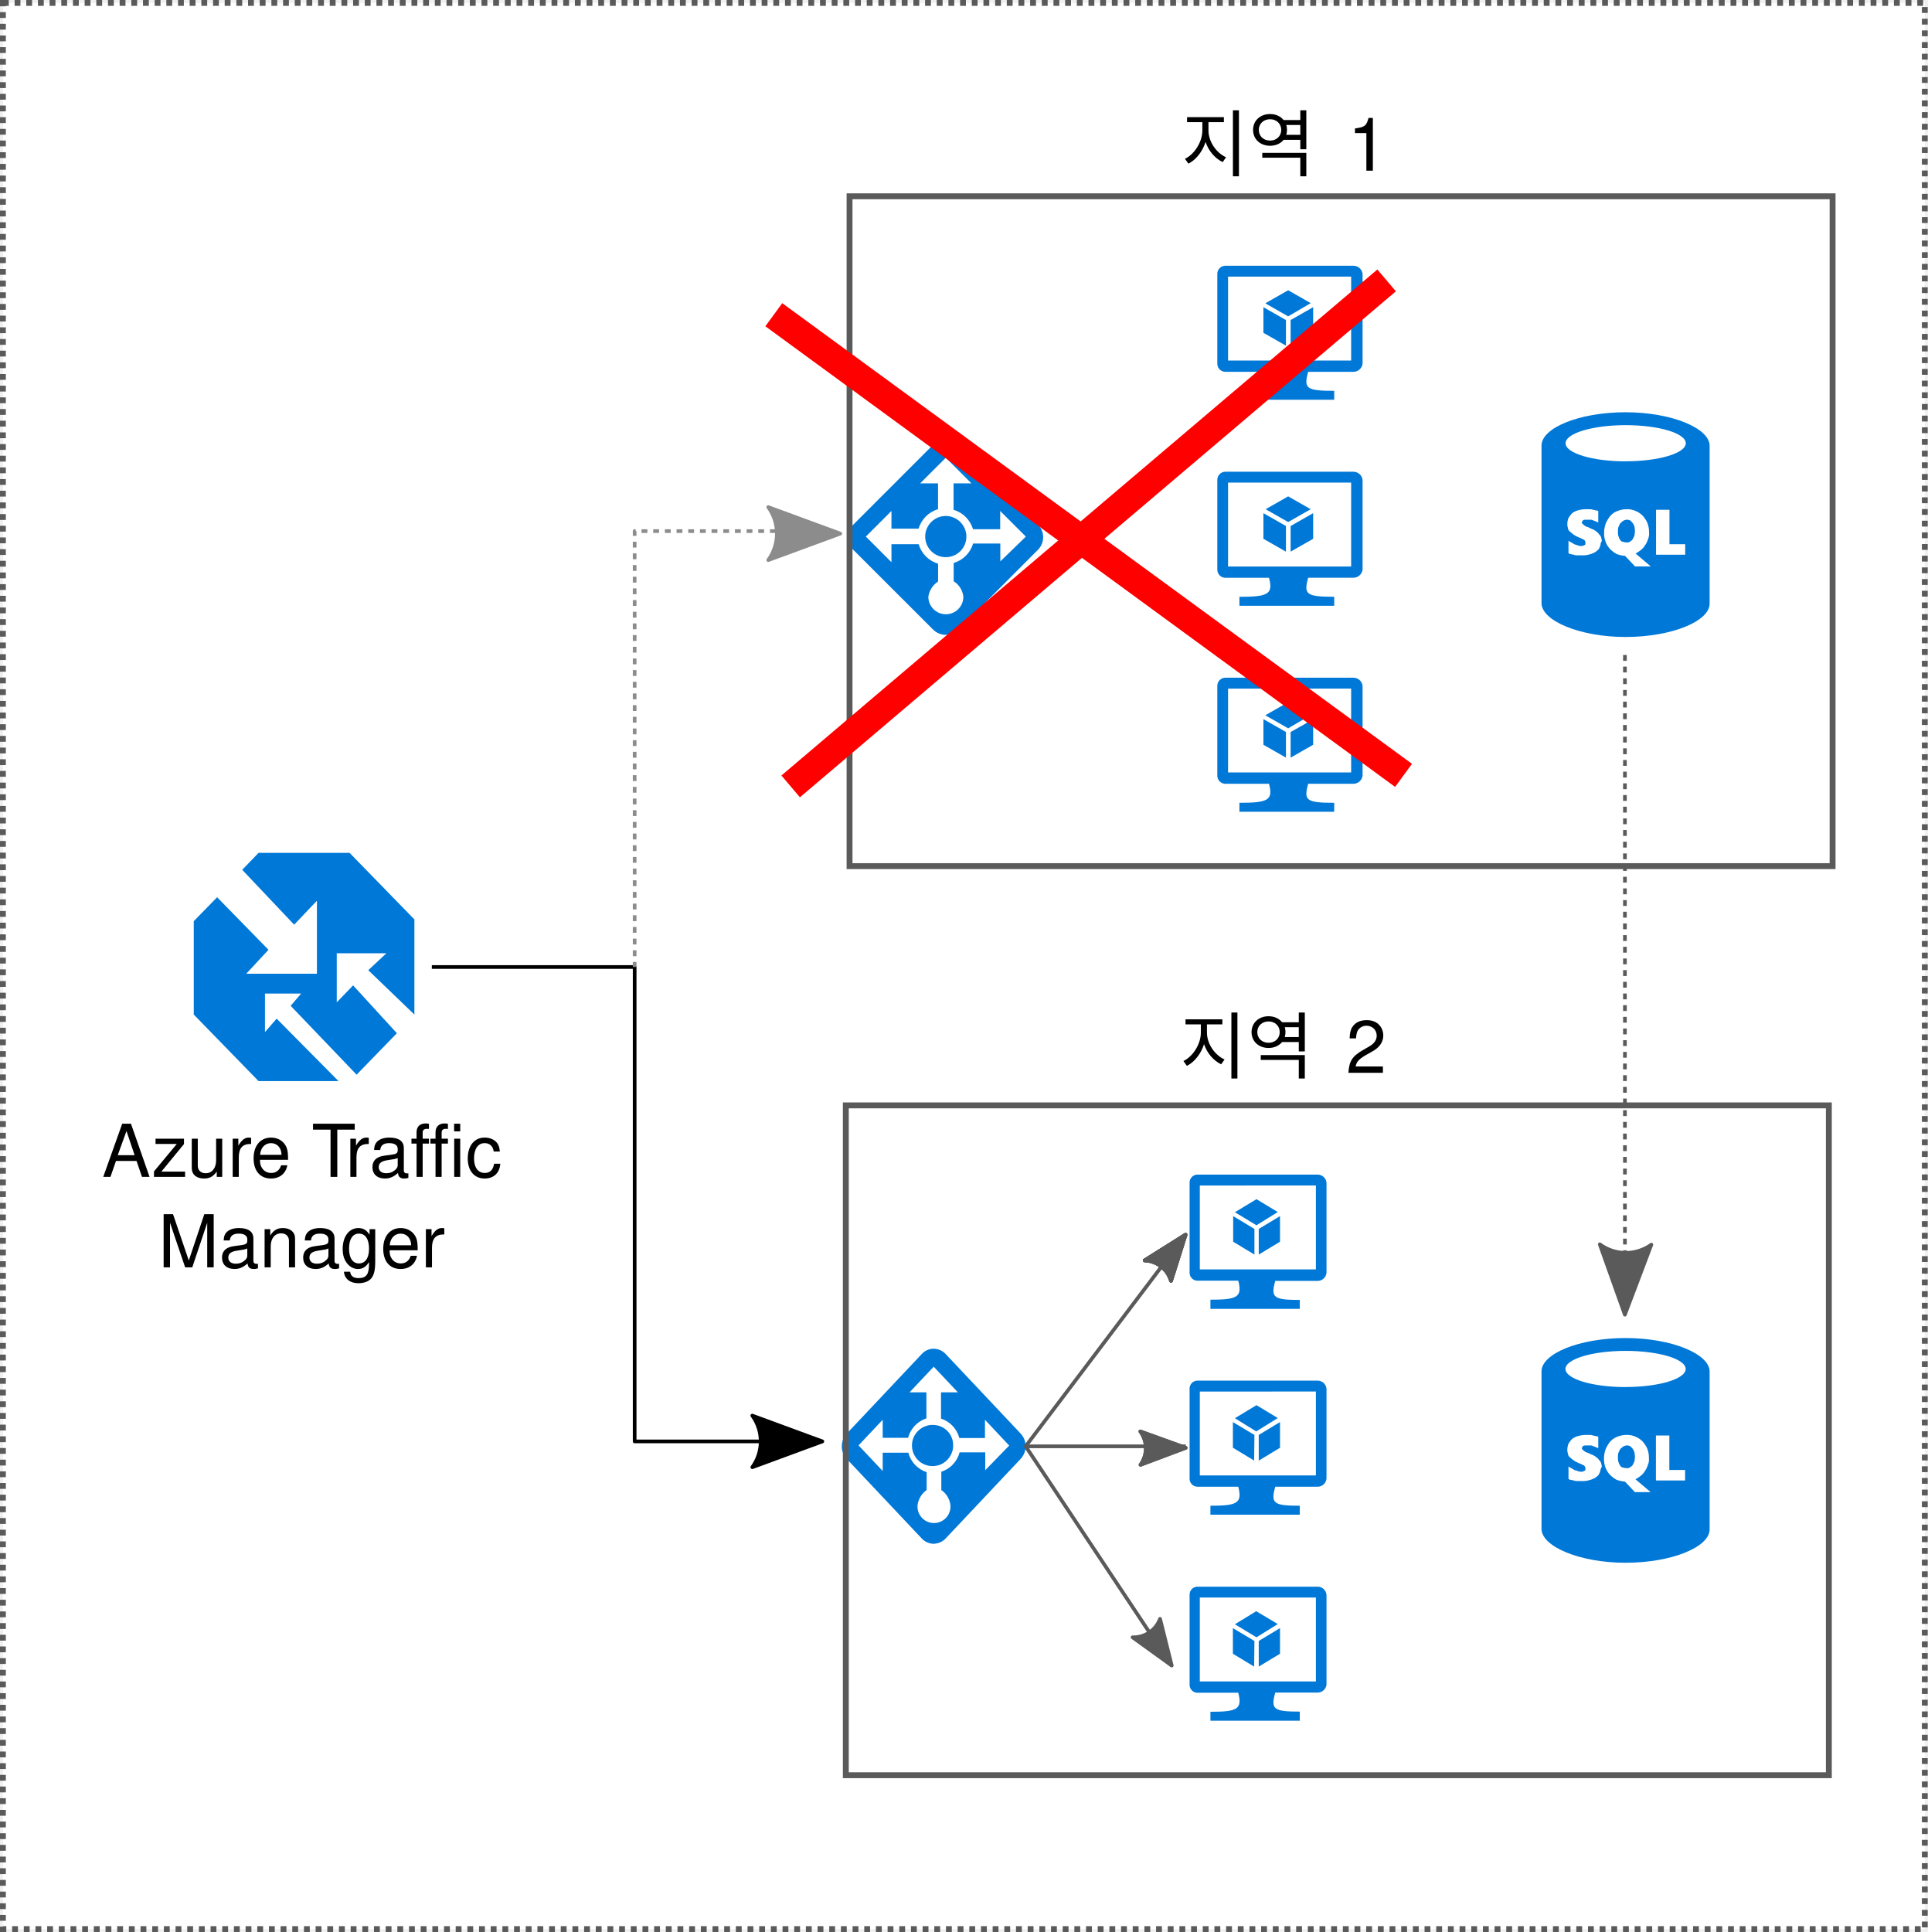
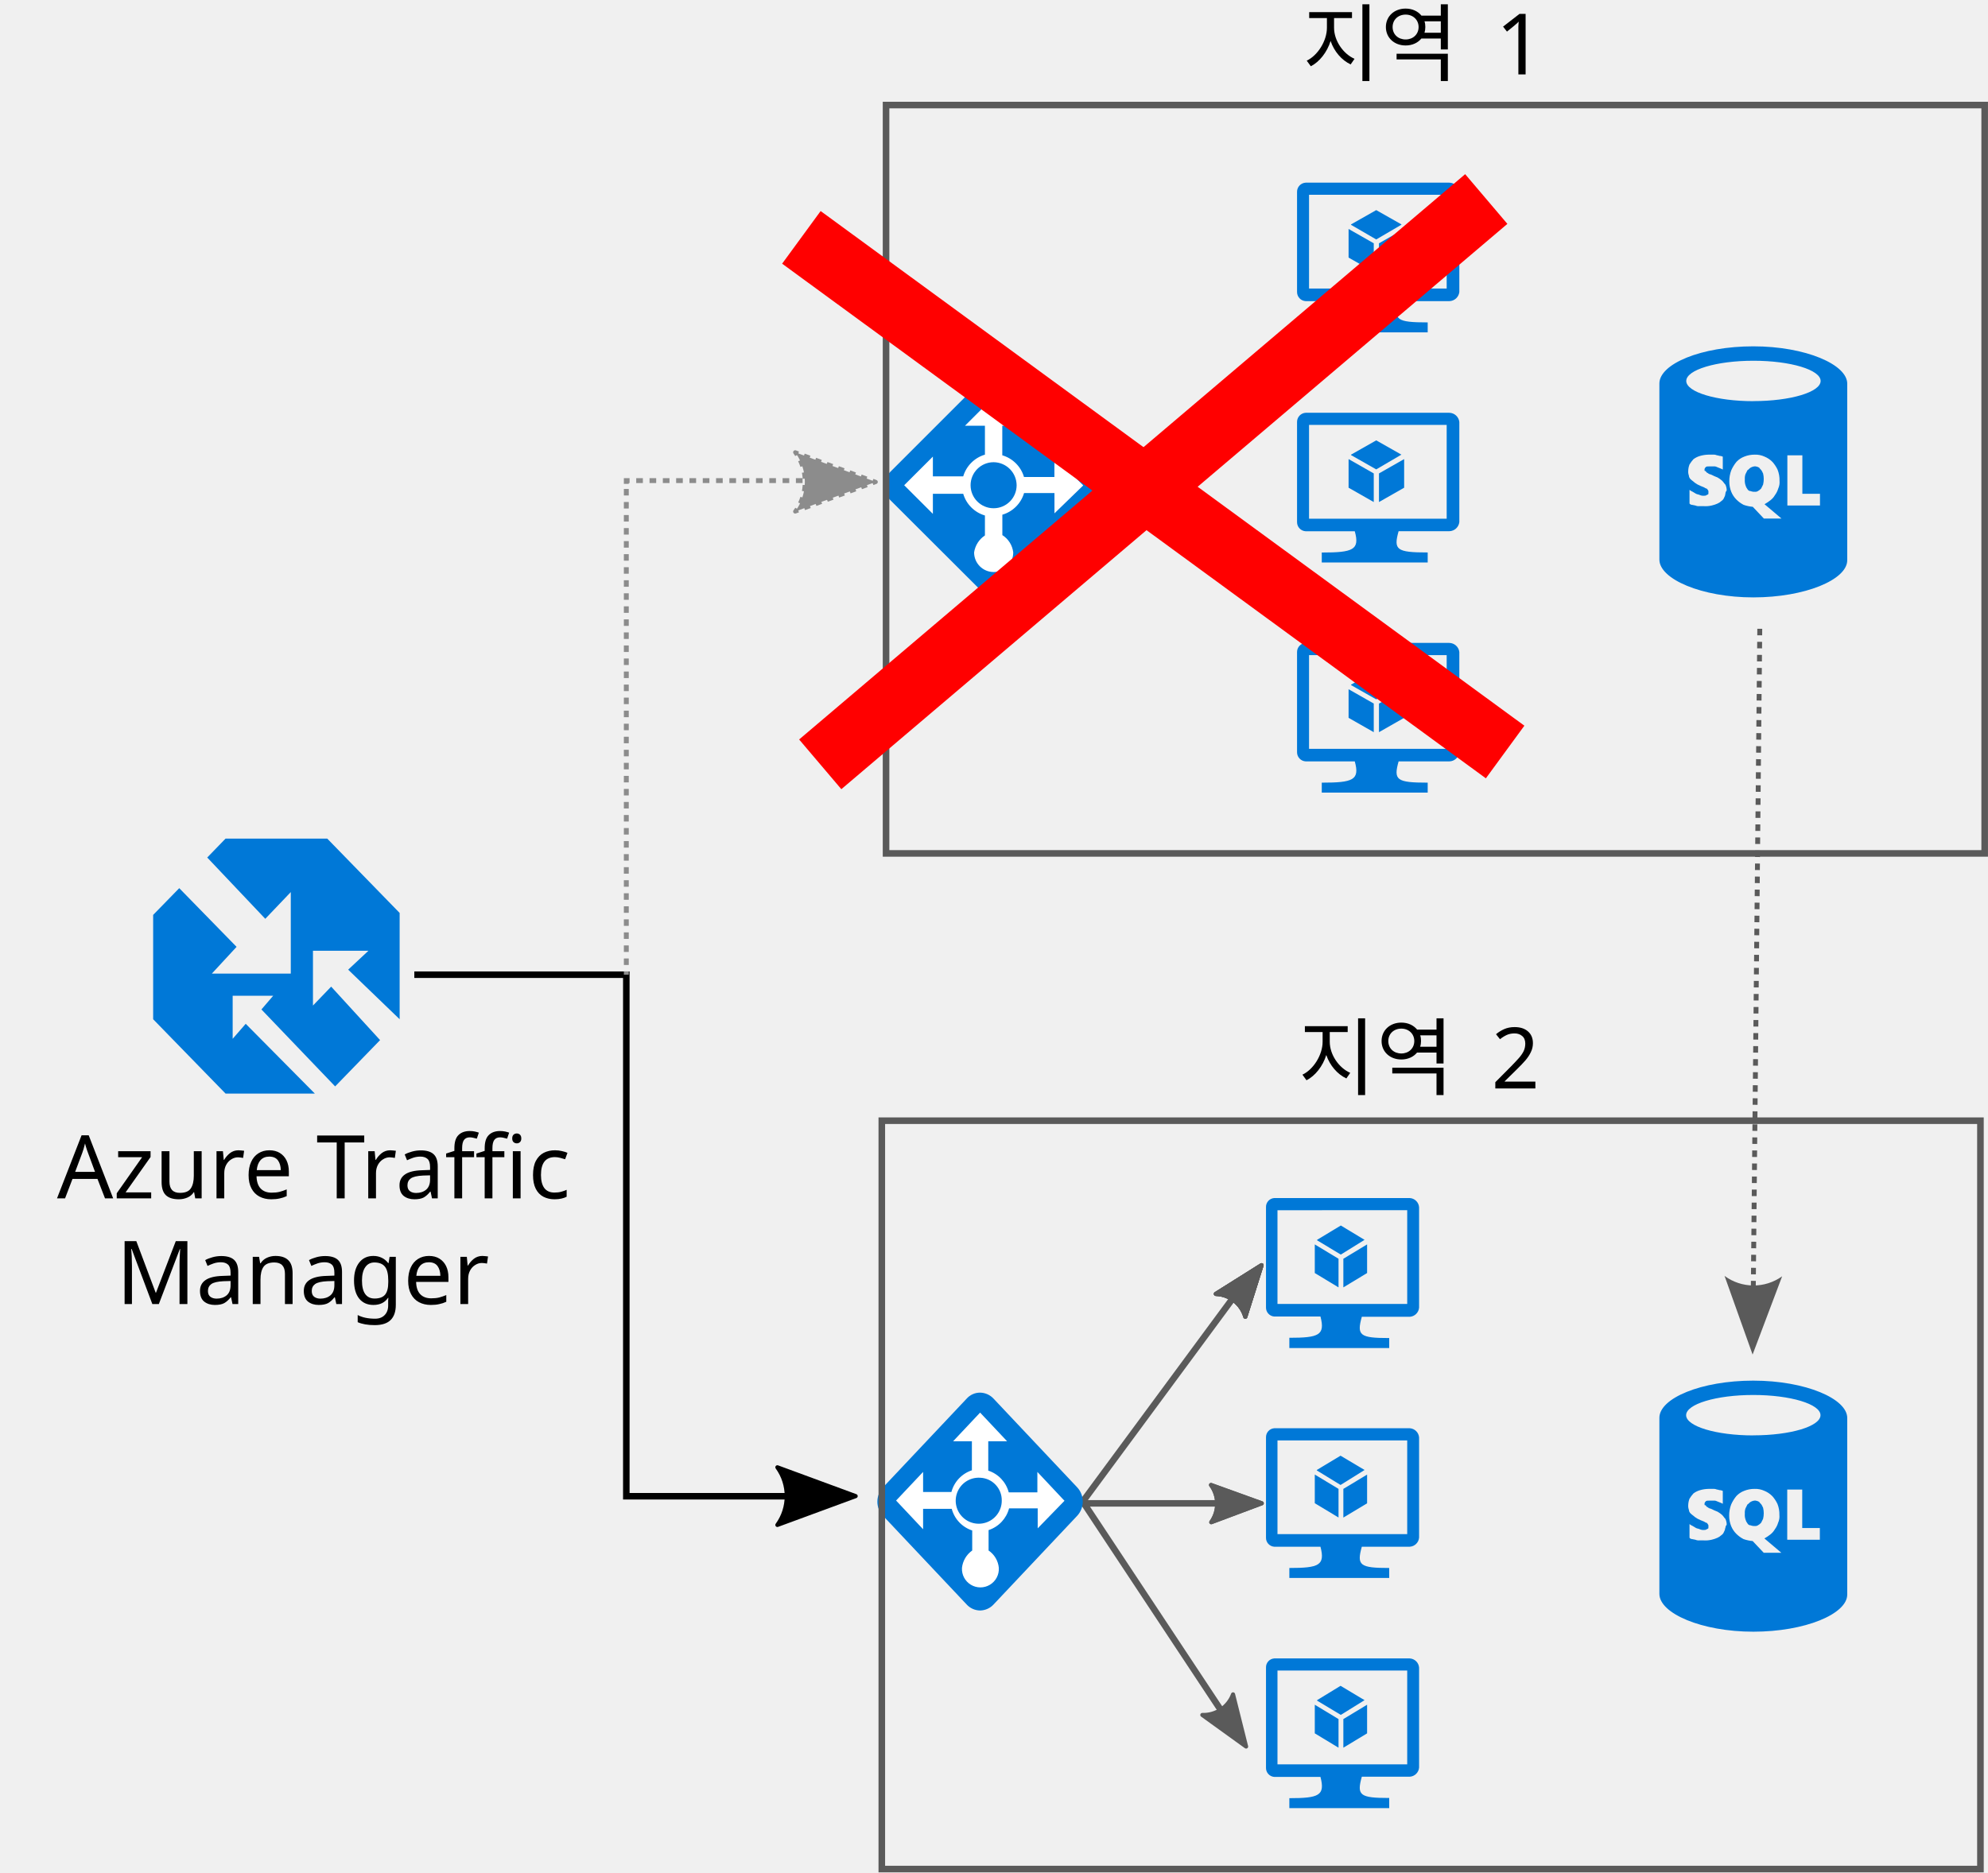
- <svg xmlns="http://www.w3.org/2000/svg" viewBox="0 0 330.29 331">
+ <svg xmlns="http://www.w3.org/2000/svg" viewBox="0 0 304.78 287.12">
  <defs>
-     <style>.cls-1,.cls-3{fill:#fff;}.cls-1,.cls-17,.cls-20,.cls-4,.cls-6{stroke:#5a5a5a;}.cls-1,.cls-17,.cls-19{stroke-dasharray:1 1;}.cls-2{fill:#0078d7;}.cls-17,.cls-18,.cls-19,.cls-20,.cls-4,.cls-7{fill:none;}.cls-4{stroke-width:1.01px;}.cls-5{fill:#5d5d5d;stroke:#5d5d5d;}.cls-17,.cls-18,.cls-19,.cls-20,.cls-5,.cls-6,.cls-8,.cls-9{stroke-linejoin:round;stroke-width:0.63px;}.cls-6{fill:#5a5a5a;}.cls-7{stroke:red;stroke-width:4.9px;}.cls-18,.cls-8{stroke:#000;}.cls-9{fill:#8c8c8c;}.cls-19,.cls-9{stroke:#8c8c8c;}.cls-10,.cls-11{isolation:isolate;}.cls-11,.cls-13{font-size:12.5px;}.cls-11{font-family:MalgunGothic, Malgun Gothic;}.cls-12,.cls-13{font-family:Helvetica-Light, Helvetica;}.cls-14{letter-spacing:-0.02em;}.cls-15{letter-spacing:-0.09em;}.cls-16{letter-spacing:-0.02em;}</style>
+     <style>.cls-1,.cls-10,.cls-11,.cls-12,.cls-13,.cls-15,.cls-16,.cls-17,.cls-18,.cls-19,.cls-20,.cls-4{fill:none;}.cls-1,.cls-20,.cls-4,.cls-6{stroke:#5a5a5a;}.cls-1,.cls-16{stroke-miterlimit:10;}.cls-2{fill:#0078d7;}.cls-3{fill:#fff;}.cls-4{stroke-width:1.01px;}.cls-5{fill:#5d5d5d;stroke:#5d5d5d;}.cls-10,.cls-11,.cls-12,.cls-13,.cls-14,.cls-5,.cls-6,.cls-8{stroke-linejoin:round;stroke-width:0.63px;}.cls-6,.cls-7{fill:#5a5a5a;}.cls-16,.cls-8{stroke:#000;}.cls-14,.cls-9{fill:#8c8c8c;}.cls-10,.cls-11,.cls-12,.cls-13,.cls-14,.cls-17,.cls-18,.cls-19{stroke:#8c8c8c;}.cls-11{stroke-dasharray:0.93 0.93;}.cls-12{stroke-dasharray:0.93 0.93;}.cls-13{stroke-dasharray:0.97 0.97;}.cls-15{stroke:red;stroke-width:10px;}.cls-17,.cls-18,.cls-19,.cls-20{stroke-miterlimit:5;stroke-width:0.75px;}.cls-18{stroke-dasharray:1 1;}.cls-19{stroke-dasharray:1.02 1.02;}.cls-20{stroke-dasharray:1;}.cls-21,.cls-22{isolation:isolate;}.cls-22{font-size:13px;font-family:MalgunGothic, Malgun Gothic;}.cls-23{font-size:13.5px;font-family:SegoeUI, Segoe UI;}</style>
  </defs>
-   <g id="Shapes">
-     <g id="layer7">
-       <rect id="rect12745" class="cls-1" x="0.5" y="0.5" width="329.29" height="330" />
-     </g>
+   <g id="svg6264">
    <g id="layer1">
+       <polyline class="cls-1" points="188.91 199.22 166 230.27 187.66 262.99" />
+       <line class="cls-1" x1="187.66" y1="230.54" x2="166" y2="230.54" />
      <g id="Ibiza_Symbols" data-name="Ibiza Symbols">
        <g id="g6">
-           <path id="path8" class="cls-2" d="M226.66,41.29h-22a1.39,1.39,0,0,0-1.33,1.4V58.06a1.39,1.39,0,0,0,1.33,1.4h7.52c.8,2.86-.27,3.26-5.06,3.26v1.53h16.24V62.72c-4.79,0-5.26-.4-4.46-3.26h7.79a1.58,1.58,0,0,0,1.53-1.4V42.69A1.58,1.58,0,0,0,226.66,41.29Zm-.4,1.86V57.53H205.17V43.15Z" transform="translate(5.24 4.24)" />
+           <path id="path8" class="cls-2" d="M226.66,41.29h-22a1.4,1.4,0,0,0-1.33,1.4V58.06a1.4,1.4,0,0,0,1.33,1.4h7.52c.8,2.86-.27,3.26-5.06,3.26v1.53h16.24V62.72c-4.79,0-5.26-.4-4.46-3.26h7.78a1.58,1.58,0,0,0,1.53-1.4V42.69A1.58,1.58,0,0,0,226.66,41.29Zm-.39,1.86V57.53h-21.1V43.15Z" transform="translate(-4.48 -13.28)" />
          <g id="group975-1984">
            <g id="shape976-1985">
-               <path id="path16" class="cls-2" d="M219.33,47.69l-3.86-2.2-3.86,2.2v.07l3.86,2.2,3.86-2.26h0Z" transform="translate(5.24 4.24)" />
+               <path id="path16" class="cls-2" d="M219.33,47.69l-3.86-2.19-3.86,2.19v.07L215.47,50l3.86-2.26Z" transform="translate(-4.48 -13.28)" />
            </g>
            <g id="shape977-1987">
-               <path id="path21" class="cls-2" d="M215.89,50.59V55l3.86-2.2V48.39Z" transform="translate(5.24 4.24)" />
+               <path id="path21" class="cls-2" d="M215.89,50.59V55l3.86-2.2V48.39Z" transform="translate(-4.48 -13.28)" />
            </g>
            <g id="shape978-1989">
-               <path id="path26" class="cls-2" d="M215.09,50.59l-3.86-2.2v4.39l3.86,2.2Z" transform="translate(5.24 4.24)" />
+               <path id="path26" class="cls-2" d="M215.09,50.59l-3.86-2.2v4.39l3.86,2.2Z" transform="translate(-4.48 -13.28)" />
            </g>
          </g>
        </g>
      </g>
      <g id="Ibiza_Symbols-2" data-name="Ibiza Symbols-2">
        <g id="g6-1">
-           <path id="path8-3" class="cls-2" d="M226.66,76.58h-22a1.39,1.39,0,0,0-1.33,1.4V93.35a1.39,1.39,0,0,0,1.33,1.4h7.52c.8,2.86-.27,3.26-5.06,3.26v1.53h16.24V98c-4.79,0-5.26-.4-4.46-3.26h7.79a1.58,1.58,0,0,0,1.53-1.4V78A1.58,1.58,0,0,0,226.66,76.58Zm-.4,1.86V92.82H205.17V78.44Z" transform="translate(5.24 4.24)" />
+           <path id="path8-3" class="cls-2" d="M226.66,76.58h-22a1.4,1.4,0,0,0-1.33,1.4V93.35a1.4,1.4,0,0,0,1.33,1.4h7.52c.8,2.86-.27,3.26-5.06,3.26v1.53h16.24V98c-4.79,0-5.26-.4-4.46-3.26h7.78a1.58,1.58,0,0,0,1.53-1.4V78A1.58,1.58,0,0,0,226.66,76.58Zm-.39,1.86V92.82h-21.1V78.44Z" transform="translate(-4.48 -13.28)" />
          <g id="group975-1984_1_-7" data-name="group975-1984 1 -7">
            <g id="shape976-1985_2_-9" data-name="shape976-1985 2 -9">
-               <path id="path16-6" class="cls-2" d="M219.33,83l-3.86-2.2L211.61,83V83l3.86,2.2L219.33,83h0Z" transform="translate(5.24 4.24)" />
+               <path id="path16-6" class="cls-2" d="M219.33,83l-3.86-2.19L211.61,83v.07l3.86,2.19L219.33,83Z" transform="translate(-4.48 -13.28)" />
            </g>
            <g id="shape977-1987_1_-6" data-name="shape977-1987 1 -6">
-               <path id="path21-5" class="cls-2" d="M215.89,85.88v4.39l3.86-2.2V83.68Z" transform="translate(5.24 4.24)" />
+               <path id="path21-5" class="cls-2" d="M215.89,85.88v4.39l3.86-2.2V83.68Z" transform="translate(-4.48 -13.28)" />
            </g>
            <g id="shape978-1989_1_-7" data-name="shape978-1989 1 -7">
-               <path id="path26-9" class="cls-2" d="M215.09,85.88l-3.86-2.2v4.39l3.86,2.2Z" transform="translate(5.24 4.24)" />
+               <path id="path26-9" class="cls-2" d="M215.09,85.88l-3.86-2.2v4.39l3.86,2.2Z" transform="translate(-4.48 -13.28)" />
            </g>
          </g>
        </g>
      </g>
      <g id="Ibiza_Symbols-6" data-name="Ibiza Symbols-6">
        <g id="g6-5">
-           <path id="path8-8" class="cls-2" d="M226.66,111.87h-22a1.39,1.39,0,0,0-1.33,1.4v15.37a1.39,1.39,0,0,0,1.33,1.4h7.52c.8,2.86-.27,3.26-5.06,3.26v1.53h16.24V133.3c-4.79,0-5.26-.4-4.46-3.26h7.79a1.58,1.58,0,0,0,1.53-1.4V113.27A1.58,1.58,0,0,0,226.66,111.87Zm-.4,1.86v14.37H205.17V113.74Z" transform="translate(5.24 4.24)" />
+           <path id="path8-8" class="cls-2" d="M226.66,111.87h-22a1.4,1.4,0,0,0-1.33,1.4v15.37a1.4,1.4,0,0,0,1.33,1.4h7.52c.8,2.86-.27,3.26-5.06,3.26v1.53h16.24V133.3c-4.79,0-5.26-.4-4.46-3.26h7.78a1.58,1.58,0,0,0,1.53-1.4V113.27A1.58,1.58,0,0,0,226.66,111.87Zm-.39,1.87v14.37h-21.1V113.74Z" transform="translate(-4.48 -13.28)" />
          <g id="group975-1984_1_-0" data-name="group975-1984 1 -0">
            <g id="shape976-1985_2_-1" data-name="shape976-1985 2 -1">
-               <path id="path16-5" class="cls-2" d="M219.33,118.27l-3.86-2.2-3.86,2.2v.07l3.86,2.2,3.86-2.26h0Z" transform="translate(5.24 4.24)" />
+               <path id="path16-5" class="cls-2" d="M219.33,118.27l-3.86-2.19-3.86,2.19v.07l3.86,2.19,3.86-2.26Z" transform="translate(-4.48 -13.28)" />
            </g>
            <g id="shape977-1987_1_-66" data-name="shape977-1987 1 -66">
-               <path id="path21-0" class="cls-2" d="M215.89,121.17v4.39l3.86-2.2V119Z" transform="translate(5.24 4.24)" />
+               <path id="path21-0" class="cls-2" d="M215.89,121.17v4.39l3.86-2.2V119Z" transform="translate(-4.48 -13.28)" />
            </g>
            <g id="shape978-1989_1_-0" data-name="shape978-1989 1 -0">
-               <path id="path26-1" class="cls-2" d="M215.09,121.17l-3.86-2.2v4.39l3.86,2.2Z" transform="translate(5.24 4.24)" />
+               <path id="path26-1" class="cls-2" d="M215.09,121.17l-3.86-2.2v4.39l3.86,2.2Z" transform="translate(-4.48 -13.28)" />
            </g>
          </g>
        </g>
      </g>
      <g id="g4415">
-         <path id="path5" class="cls-2" d="M156.81,104.53a3.13,3.13,0,0,1-2.2-.93L141,90a3,3,0,0,1-.93-2.2,3.13,3.13,0,0,1,.93-2.2l13.58-13.58a3,3,0,0,1,2.2-.93,3.13,3.13,0,0,1,2.2.93l13.58,13.58a3.05,3.05,0,0,1,0,4.39L159,103.59a3.13,3.13,0,0,1-2.2.93" transform="translate(5.24 4.24)" />
-         <path id="path7" class="cls-3" d="M170.52,87.69l-4.39-4.39v3.13h-4.66a4.91,4.91,0,0,0-3.33-3.33V78.57h3.06l-4.39-4.39-4.39,4.39h3.06V83a4.91,4.91,0,0,0-3.33,3.33H147.5V83.3l-4.39,4.39,4.39,4.39V89h4.66a4.91,4.91,0,0,0,3.33,3.33v3.06A3.75,3.75,0,0,0,153.82,98a3,3,0,1,0,6,0,3.61,3.61,0,0,0-1.66-2.66V92.21a4.91,4.91,0,0,0,3.33-3.33h4.66v3.06l4.39-4.26Z" transform="translate(5.24 4.24)" />
-         <path id="path9" class="cls-2" d="M156.81,84.16a3.53,3.53,0,1,0,3.53,3.53A3.55,3.55,0,0,0,156.81,84.16Z" transform="translate(5.24 4.24)" />
+         <path id="path5" class="cls-2" d="M156.81,104.53a3.1,3.1,0,0,1-2.19-.94L141,90a3,3,0,0,1-.93-2.2,3.11,3.11,0,0,1,.93-2.19l13.58-13.58a3,3,0,0,1,2.19-.93,3.13,3.13,0,0,1,2.2.93l13.57,13.58a3.06,3.06,0,0,1,0,4.39L159,103.59a3.14,3.14,0,0,1-2.2.94" transform="translate(-4.48 -13.28)" />
+         <path id="path7" class="cls-3" d="M170.52,87.69l-4.39-4.39v3.13h-4.66a4.91,4.91,0,0,0-3.33-3.33V78.57h3.06l-4.39-4.39-4.39,4.39h3.06V83a4.93,4.93,0,0,0-3.33,3.33H147.5V83.3l-4.4,4.39,4.4,4.39V89h4.65a4.91,4.91,0,0,0,3.33,3.33v3.06A3.77,3.77,0,0,0,153.82,98a3,3,0,1,0,6,0,3.63,3.63,0,0,0-1.67-2.66V92.21a4.91,4.91,0,0,0,3.33-3.32h4.66V92l4.39-4.26Z" transform="translate(-4.48 -13.28)" />
+         <path id="path9" class="cls-2" d="M156.81,84.16a3.53,3.53,0,1,0,3.53,3.53A3.56,3.56,0,0,0,156.81,84.16Z" transform="translate(-4.48 -13.28)" />
      </g>
-       <rect id="rect9561" class="cls-4" x="145.56" y="33.63" width="168.43" height="114.76" />
+       <rect id="rect9561" class="cls-4" x="135.84" y="16.11" width="168.43" height="114.76" />
      <g id="g9621">
        <g id="g9623">
-           <path id="path9625" class="cls-2" d="M220.6,197H199.83a1.36,1.36,0,0,0-1.25,1.4v15.37a1.36,1.36,0,0,0,1.25,1.4h7.09c.75,2.86-.25,3.26-4.77,3.26V220h15.31v-1.53c-4.52,0-5-.4-4.2-3.26h7.34a1.53,1.53,0,0,0,1.44-1.4V198.41A1.53,1.53,0,0,0,220.6,197Zm-.38,1.86v14.38H200.33V198.87Z" transform="translate(5.24 4.24)" />
+           <path id="path9625" class="cls-2" d="M220.6,197H199.83a1.36,1.36,0,0,0-1.26,1.4v15.37a1.37,1.37,0,0,0,1.26,1.4h7.09c.75,2.86-.25,3.26-4.77,3.26V220h15.31v-1.53c-4.52,0-5-.4-4.2-3.26h7.34a1.53,1.53,0,0,0,1.44-1.4V198.41A1.52,1.52,0,0,0,220.6,197Zm-.38,1.86v14.38H200.33V198.87Z" transform="translate(-4.48 -13.28)" />
          <g id="g9627">
            <g id="g9631">
-               <path id="path9635" class="cls-2" d="M213.68,203.41l-3.64-2.2-3.64,2.2v.07l3.64,2.2,3.64-2.26h0Z" transform="translate(5.24 4.24)" />
+               <path id="path9635" class="cls-2" d="M213.68,203.41l-3.64-2.2-3.64,2.2v.07l3.64,2.19,3.64-2.26Z" transform="translate(-4.48 -13.28)" />
            </g>
            <g id="g9637">
-               <path id="path9641" class="cls-2" d="M210.43,206.31v4.39l3.64-2.2v-4.39Z" transform="translate(5.24 4.24)" />
+               <path id="path9641" class="cls-2" d="M210.43,206.31v4.39l3.64-2.2v-4.39Z" transform="translate(-4.48 -13.28)" />
            </g>
            <g id="g9643">
-               <path id="path9647" class="cls-2" d="M209.69,206.31l-3.64-2.2v4.39l3.64,2.2Z" transform="translate(5.24 4.24)" />
+               <path id="path9647" class="cls-2" d="M209.69,206.31l-3.64-2.2v4.39l3.64,2.2Z" transform="translate(-4.48 -13.28)" />
            </g>
          </g>
        </g>
      </g>
      <g id="g9649">
        <g id="g9651">
-           <path id="path9653" class="cls-2" d="M220.6,232.3H199.83a1.36,1.36,0,0,0-1.25,1.4v15.37a1.36,1.36,0,0,0,1.25,1.4h7.09c.75,2.86-.25,3.26-4.77,3.26v1.53h15.31v-1.53c-4.52,0-5-.4-4.2-3.26h7.34a1.53,1.53,0,0,0,1.44-1.4V233.7A1.53,1.53,0,0,0,220.6,232.3Zm-.38,1.86v14.38H200.33V234.17Z" transform="translate(5.24 4.24)" />
+           <path id="path9653" class="cls-2" d="M220.6,232.3H199.83a1.37,1.37,0,0,0-1.26,1.4v15.37a1.36,1.36,0,0,0,1.26,1.4h7.09c.75,2.86-.25,3.26-4.77,3.26v1.53h15.31v-1.53c-4.52,0-5-.4-4.2-3.26h7.34a1.52,1.52,0,0,0,1.44-1.4V233.7A1.53,1.53,0,0,0,220.6,232.3Zm-.38,1.87v14.37H200.33V234.17Z" transform="translate(-4.48 -13.28)" />
          <g id="g9655">
            <g id="g9659">
-               <path id="path9663" class="cls-2" d="M213.68,238.7l-3.64-2.2-3.64,2.2v.07L210,241l3.64-2.26h0Z" transform="translate(5.24 4.24)" />
+               <path id="path9663" class="cls-2" d="M213.68,238.7,210,236.51l-3.64,2.19v.07L210,241l3.64-2.27Z" transform="translate(-4.48 -13.28)" />
            </g>
            <g id="g9665">
-               <path id="path9669" class="cls-2" d="M210.43,241.6V246l3.64-2.2V239.4Z" transform="translate(5.24 4.24)" />
+               <path id="path9669" class="cls-2" d="M210.43,241.6V246l3.64-2.19v-4.4Z" transform="translate(-4.48 -13.28)" />
            </g>
            <g id="g9671">
-               <path id="path9675" class="cls-2" d="M209.69,241.6,206,239.4v4.39l3.64,2.2Z" transform="translate(5.24 4.24)" />
+               <path id="path9675" class="cls-2" d="M209.69,241.6l-3.64-2.2v4.4l3.64,2.19Z" transform="translate(-4.48 -13.28)" />
            </g>
          </g>
        </g>
      </g>
      <g id="g9677">
        <g id="g9679">
-           <path id="path9681" class="cls-2" d="M220.6,267.6H199.83a1.36,1.36,0,0,0-1.25,1.4v15.37a1.36,1.36,0,0,0,1.25,1.4h7.09c.75,2.86-.25,3.26-4.77,3.26v1.53h15.31V289c-4.52,0-5-.4-4.2-3.26h7.34a1.53,1.53,0,0,0,1.44-1.4V269A1.53,1.53,0,0,0,220.6,267.6Zm-.38,1.86v14.38H200.33V269.46Z" transform="translate(5.24 4.24)" />
+           <path id="path9681" class="cls-2" d="M220.6,267.6H199.83a1.36,1.36,0,0,0-1.26,1.4v15.37a1.37,1.37,0,0,0,1.26,1.4h7.09c.75,2.86-.25,3.26-4.77,3.26v1.53h15.31V289c-4.52,0-5-.4-4.2-3.26h7.34a1.53,1.53,0,0,0,1.44-1.4V269A1.52,1.52,0,0,0,220.6,267.6Zm-.38,1.86v14.38H200.33V269.46Z" transform="translate(-4.48 -13.28)" />
          <g id="g9683">
            <g id="g9687">
-               <path id="path9691" class="cls-2" d="M213.68,274,210,271.8,206.4,274v.07l3.64,2.2,3.64-2.26h0Z" transform="translate(5.24 4.24)" />
+               <path id="path9691" class="cls-2" d="M213.68,274,210,271.8,206.4,274v.07l3.64,2.19,3.64-2.26Z" transform="translate(-4.48 -13.28)" />
            </g>
            <g id="g9693">
-               <path id="path9697" class="cls-2" d="M210.43,276.9v4.39l3.64-2.2V274.7Z" transform="translate(5.24 4.24)" />
+               <path id="path9697" class="cls-2" d="M210.43,276.9v4.39l3.64-2.2V274.7Z" transform="translate(-4.48 -13.28)" />
            </g>
            <g id="g9699">
-               <path id="path9703" class="cls-2" d="M209.69,276.9,206,274.7v4.39l3.64,2.2Z" transform="translate(5.24 4.24)" />
+               <path id="path9703" class="cls-2" d="M209.69,276.9l-3.64-2.2v4.39l3.64,2.2Z" transform="translate(-4.48 -13.28)" />
            </g>
          </g>
        </g>
      </g>
-       <path id="path4452" class="cls-5" d="M190.14,241l7.78,2.81-7.75,2.91A4.86,4.86,0,0,0,190.14,241Z" transform="translate(5.24 4.24)" />
-       <path id="path9705" class="cls-5" d="M197.07,243.78" transform="translate(5.24 4.24)" />
-       <path id="path5879" class="cls-6" d="M190.14,241l7.78,2.81-7.75,2.91A4.86,4.86,0,0,0,190.14,241Z" transform="translate(5.24 4.24)" />
-       <path id="path9707" class="cls-6" d="M197.07,243.78" transform="translate(5.24 4.24)" />
-       <path id="path5919" class="cls-6" d="M190.89,211.7l7-4.4-2.49,7.89A4.86,4.86,0,0,0,190.89,211.7Z" transform="translate(5.24 4.24)" />
-       <path id="path9709" class="cls-6" d="M197.38,208" transform="translate(5.24 4.24)" />
+       <path id="path4452" class="cls-5" d="M190.14,241l7.78,2.81-7.74,2.9A4.86,4.86,0,0,0,190.14,241Z" transform="translate(-4.48 -13.28)" />
+       <path id="path9705" class="cls-5" d="M197.07,243.78" transform="translate(-4.48 -13.28)" />
+       <path id="path5879" class="cls-6" d="M190.14,241l7.78,2.81-7.74,2.9A4.86,4.86,0,0,0,190.14,241Z" transform="translate(-4.48 -13.28)" />
+       <path id="path9707" class="cls-6" d="M197.07,243.78" transform="translate(-4.48 -13.28)" />
+       <path id="path5919" class="cls-6" d="M190.89,211.7l7-4.4-2.49,7.89A4.86,4.86,0,0,0,190.89,211.7Z" transform="translate(-4.48 -13.28)" />
+       <path id="path9709" class="cls-6" d="M197.38,208" transform="translate(-4.48 -13.28)" />
      <g id="g9711">
-         <path id="path9713" class="cls-2" d="M154.74,260.25a2.87,2.87,0,0,1-2.07-.93l-12.8-13.58a3.11,3.11,0,0,1-.88-2.2,3.23,3.23,0,0,1,.88-2.2l12.8-13.58a2.77,2.77,0,0,1,2.07-.93,2.87,2.87,0,0,1,2.07.93l12.8,13.58a3.18,3.18,0,0,1,0,4.39l-12.8,13.58a2.87,2.87,0,0,1-2.07.93" transform="translate(5.24 4.24)" />
-         <path id="path9715" class="cls-3" d="M167.66,243.41,163.52,239v3.13h-4.39a4.78,4.78,0,0,0-3.14-3.33V234.3h2.89l-4.14-4.39-4.14,4.39h2.89v4.46a4.78,4.78,0,0,0-3.14,3.33H146V239l-4.14,4.39,4.14,4.39v-3.13h4.39a4.78,4.78,0,0,0,3.14,3.33v3.06a3.77,3.77,0,0,0-1.57,2.66,2.83,2.83,0,1,0,5.65,0,3.64,3.64,0,0,0-1.57-2.66v-3.13a4.78,4.78,0,0,0,3.14-3.33h4.39v3.06l4.14-4.26Z" transform="translate(5.24 4.24)" />
-         <path id="path9717" class="cls-2" d="M154.74,239.89a3.53,3.53,0,1,0,3.33,3.53A3.45,3.45,0,0,0,154.74,239.89Z" transform="translate(5.24 4.24)" />
+         <path id="path9713" class="cls-2" d="M154.74,260.25a2.84,2.84,0,0,1-2.07-.93l-12.8-13.58a3.08,3.08,0,0,1-.88-2.19,3.21,3.21,0,0,1,.88-2.2l12.8-13.58a2.75,2.75,0,0,1,2.07-.93,2.88,2.88,0,0,1,2.07.93l12.8,13.58a3.2,3.2,0,0,1,0,4.39l-12.8,13.58a2.88,2.88,0,0,1-2.07.93" transform="translate(-4.48 -13.28)" />
+         <path id="path9715" class="cls-3" d="M167.66,243.41,163.52,239v3.13h-4.39a4.78,4.78,0,0,0-3.14-3.33V234.3h2.89l-4.14-4.4-4.14,4.4h2.88v4.45a4.8,4.8,0,0,0-3.14,3.33H146V239l-4.14,4.39,4.14,4.4v-3.13h4.39a4.79,4.79,0,0,0,3.14,3.32v3.07a3.75,3.75,0,0,0-1.57,2.66,2.83,2.83,0,1,0,5.65,0,3.62,3.62,0,0,0-1.57-2.66v-3.13a4.78,4.78,0,0,0,3.14-3.33h4.39v3.06l4.14-4.26Z" transform="translate(-4.48 -13.28)" />
+         <path id="path9717" class="cls-2" d="M154.74,239.89a3.53,3.53,0,1,0,3.32,3.52A3.45,3.45,0,0,0,154.74,239.89Z" transform="translate(-4.48 -13.28)" />
      </g>
-       <path id="path7691" class="cls-6" d="M190.89,211.7l7-4.4-2.49,7.89A4.86,4.86,0,0,0,190.89,211.7Z" transform="translate(5.24 4.24)" />
-       <path id="path9719" class="cls-6" d="M197.38,208" transform="translate(5.24 4.24)" />
-       <path id="path7717" class="cls-6" d="M190.89,211.7l7-4.4-2.49,7.89A4.86,4.86,0,0,0,190.89,211.7Z" transform="translate(5.24 4.24)" />
-       <path id="path9721" class="cls-6" d="M197.38,208" transform="translate(5.24 4.24)" />
-       <path id="path8269" class="cls-6" d="M190.89,211.7l7-4.4-2.49,7.89A4.86,4.86,0,0,0,190.89,211.7Z" transform="translate(5.24 4.24)" />
-       <path id="path9723" class="cls-6" d="M197.38,208" transform="translate(5.24 4.24)" />
-       <path id="path8701" class="cls-6" d="M193.52,273.11l2,8-6.71-4.84A4.86,4.86,0,0,0,193.52,273.11Z" transform="translate(5.24 4.24)" />
-       <path id="path9725" class="cls-6" d="M195,280.44" transform="translate(5.24 4.24)" />
-       <rect id="rect9727" class="cls-4" x="144.92" y="189.38" width="168.43" height="114.76" />
+       <path id="path7691" class="cls-6" d="M190.89,211.7l7-4.4-2.49,7.89A4.86,4.86,0,0,0,190.89,211.7Z" transform="translate(-4.48 -13.28)" />
+       <path id="path9719" class="cls-6" d="M197.38,208" transform="translate(-4.48 -13.28)" />
+       <path id="path7717" class="cls-6" d="M190.89,211.7l7-4.4-2.49,7.89A4.86,4.86,0,0,0,190.89,211.7Z" transform="translate(-4.48 -13.28)" />
+       <path id="path9721" class="cls-6" d="M197.38,208" transform="translate(-4.48 -13.28)" />
+       <path id="path8269" class="cls-6" d="M190.89,211.7l7-4.4-2.49,7.89A4.86,4.86,0,0,0,190.89,211.7Z" transform="translate(-4.48 -13.28)" />
+       <path id="path9723" class="cls-6" d="M197.38,208" transform="translate(-4.48 -13.28)" />
+       <path id="path8701" class="cls-6" d="M193.52,273.11l2,8-6.71-4.84A4.84,4.84,0,0,0,193.52,273.11Z" transform="translate(-4.48 -13.28)" />
+       <path id="path9725" class="cls-6" d="M195,280.44" transform="translate(-4.48 -13.28)" />
+       <rect id="rect9727" class="cls-4" x="135.19" y="171.86" width="168.43" height="114.76" />
      <g id="paths-0">
        <g id="g55">
-           <path id="path57" class="cls-2" d="M274.58,85.49c-.1-.2-.3-.3-.4-.5a1.42,1.42,0,0,0-.6-.2,1.45,1.45,0,0,0-.7.2c-.2.1-.3.3-.5.4l-.3.6a2,2,0,0,0-.1.8,2.22,2.22,0,0,0,.1.9,1.63,1.63,0,0,0,.3.6.55.55,0,0,0,.5.3,1.27,1.27,0,0,0,.6.1.75.75,0,0,0,.5-.1,1.76,1.76,0,0,0,.5-.4l.3-.6a3.65,3.65,0,0,0,0-1.7Z" transform="translate(5.24 4.24)" />
-           <path id="path59" class="cls-2" d="M273.28,66.39c-8,0-14.4,2.7-14.4,5.7v27c0,3,6.5,5.8,14.4,5.8s14.4-2.7,14.4-5.7v-27C287.78,69.19,281.28,66.39,273.28,66.39ZM269,89a1.42,1.42,0,0,1-.2.6,1,1,0,0,1-.4.5,2.09,2.09,0,0,1-.6.4,4.65,4.65,0,0,1-.9.3,4.12,4.12,0,0,1-1.2.1H265a1.27,1.27,0,0,1-.6-.1,4.33,4.33,0,0,1-.5-.1.52.52,0,0,1-.4-.2v-2.1a2.19,2.19,0,0,0,.5.3c.2.1.3.2.5.3s.4.1.6.2a1.27,1.27,0,0,0,.6.1c.2,0,.3,0,.4-.1a.35.35,0,0,0,.2-.1c.1,0,.1-.1.1-.2v-.2a.37.37,0,0,0-.1-.3c-.1-.1-.1-.2-.2-.2s-.2-.1-.4-.2-.3-.1-.5-.2a4.05,4.05,0,0,1-.9-.5c-.2-.2-.4-.3-.6-.5a.86.86,0,0,1-.3-.6,1.7,1.7,0,0,1-.1-.7,3,3,0,0,1,.2-1,5.55,5.55,0,0,1,.6-.8,3.13,3.13,0,0,1,1-.5,5.07,5.07,0,0,1,1.3-.2h.7a1.27,1.27,0,0,1,.6.1c.2,0,.3.1.5.1s.3.1.4.1v2c-.1-.1-.2-.1-.4-.2s-.3-.1-.5-.2a.9.9,0,0,0-.5-.1h-.6c-.3,0-.5,0-.6.1s-.2.2-.2.4,0,.2.1.2.1.1.2.2.2.1.3.2.3.1.5.2.6.3.9.4a4.23,4.23,0,0,1,.7.5c.2.2.3.4.5.6a2,2,0,0,1,.2.9A.76.76,0,0,0,269,89Zm5.9,3.8-1.7-1.8a5.77,5.77,0,0,1-1.4-.3,4.44,4.44,0,0,1-1.1-.8,3.6,3.6,0,0,1-.8-1.2,4.15,4.15,0,0,1-.3-1.6,4.67,4.67,0,0,1,.3-1.7,5.67,5.67,0,0,1,.8-1.3,3.17,3.17,0,0,1,1.2-.8,4.15,4.15,0,0,1,1.6-.3,3.34,3.34,0,0,1,1.5.3,3.6,3.6,0,0,1,1.2.8,5,5,0,0,1,.8,1.2,4.31,4.31,0,0,1,.3,1.7,2.34,2.34,0,0,1-.2,1.2,3.13,3.13,0,0,1-.5,1,2.7,2.7,0,0,1-.7.8,7,7,0,0,1-.9.6l2.6,2.2Zm8.6-2h-5v-7.7h2.3V89h2.7Zm-10.2-16c-5.7,0-10.3-1.4-10.3-3.1s4.6-3.1,10.3-3.1,10.3,1.4,10.3,3.1S279,74.79,273.28,74.79Z" transform="translate(5.24 4.24)" />
+           <path id="path57" class="cls-2" d="M274.58,85.49c-.1-.2-.3-.3-.4-.5a1.42,1.42,0,0,0-.6-.2,1.45,1.45,0,0,0-.7.2c-.2.1-.3.3-.5.4l-.3.6a2,2,0,0,0-.1.8,2.22,2.22,0,0,0,.1.9,1.63,1.63,0,0,0,.3.6.55.55,0,0,0,.5.3,1.27,1.27,0,0,0,.6.1.75.75,0,0,0,.5-.1,1.76,1.76,0,0,0,.5-.4l.3-.6a3.65,3.65,0,0,0,0-1.7Z" transform="translate(-4.48 -13.28)" />
+           <path id="path59" class="cls-2" d="M273.28,66.39c-8,0-14.4,2.7-14.4,5.7v27c0,3,6.5,5.8,14.4,5.8s14.4-2.7,14.4-5.7v-27C287.78,69.19,281.28,66.39,273.28,66.39ZM269,89a1.42,1.42,0,0,1-.2.6,1,1,0,0,1-.4.5,2.09,2.09,0,0,1-.6.4,4.65,4.65,0,0,1-.9.3,4.12,4.12,0,0,1-1.2.1H265a1.27,1.27,0,0,1-.6-.1,4.33,4.33,0,0,1-.5-.1.52.52,0,0,1-.4-.2v-2.1a2.19,2.19,0,0,0,.5.3c.2.1.3.2.5.3s.4.1.6.2a1.27,1.27,0,0,0,.6.1c.2,0,.3,0,.4-.1a.35.35,0,0,0,.2-.1c.1,0,.1-.1.1-.2v-.2a.37.37,0,0,0-.1-.3c-.1-.1-.1-.2-.2-.2s-.2-.1-.4-.2-.3-.1-.5-.2a4.05,4.05,0,0,1-.9-.5c-.2-.2-.4-.3-.6-.5a.86.86,0,0,1-.3-.6,1.7,1.7,0,0,1-.1-.7,3,3,0,0,1,.2-1,5.55,5.55,0,0,1,.6-.8,3.13,3.13,0,0,1,1-.5,5.07,5.07,0,0,1,1.3-.2h.7a1.27,1.27,0,0,1,.6.1c.2,0,.3.1.5.1s.3.1.4.1v2c-.1-.1-.2-.1-.4-.2s-.3-.1-.5-.2a.9.9,0,0,0-.5-.1h-.6c-.3,0-.5,0-.6.1s-.2.2-.2.4,0,.2.1.2.1.1.2.2.2.1.3.2.3.1.5.2.6.3.9.4a4.23,4.23,0,0,1,.7.5c.2.2.3.4.5.6a2,2,0,0,1,.2.9A.76.76,0,0,0,269,89Zm5.9,3.8-1.7-1.8a5.77,5.77,0,0,1-1.4-.3,4.44,4.44,0,0,1-1.1-.8,3.6,3.6,0,0,1-.8-1.2,4.15,4.15,0,0,1-.3-1.6,4.67,4.67,0,0,1,.3-1.7,5.67,5.67,0,0,1,.8-1.3,3.17,3.17,0,0,1,1.2-.8,4.15,4.15,0,0,1,1.6-.3,3.34,3.34,0,0,1,1.5.3,3.6,3.6,0,0,1,1.2.8,5,5,0,0,1,.8,1.2,4.31,4.31,0,0,1,.3,1.7,2.34,2.34,0,0,1-.2,1.2,3.13,3.13,0,0,1-.5,1,2.7,2.7,0,0,1-.7.8,7,7,0,0,1-.9.6l2.6,2.2Zm8.6-2h-5v-7.7h2.3V89h2.7Zm-10.2-16c-5.7,0-10.3-1.4-10.3-3.1s4.6-3.1,10.3-3.1,10.3,1.4,10.3,3.1S279,74.79,273.28,74.79Z" transform="translate(-4.48 -13.28)" />
        </g>
      </g>
      <g id="g9988">
        <g id="g10076">
-           <path id="path10078" class="cls-2" d="M274.58,244.09c-.1-.2-.3-.3-.4-.5a1.42,1.42,0,0,0-.6-.2,1.45,1.45,0,0,0-.7.2c-.2.1-.3.3-.5.4l-.3.6a2,2,0,0,0-.1.8,2.22,2.22,0,0,0,.1.9,1.63,1.63,0,0,0,.3.6.55.55,0,0,0,.5.3,1.27,1.27,0,0,0,.6.1.75.75,0,0,0,.5-.1,1.76,1.76,0,0,0,.5-.4l.3-.6a3.65,3.65,0,0,0,0-1.7Z" transform="translate(5.24 4.24)" />
-           <path id="path10080" class="cls-2" d="M273.28,225c-8,0-14.4,2.7-14.4,5.7v27c0,3,6.5,5.8,14.4,5.8s14.4-2.7,14.4-5.7v-27C287.78,227.79,281.28,225,273.28,225Zm-4.3,22.6a1.42,1.42,0,0,1-.2.6,1,1,0,0,1-.4.5,2.09,2.09,0,0,1-.6.4,4.65,4.65,0,0,1-.9.3,4.12,4.12,0,0,1-1.2.1H265a1.27,1.27,0,0,1-.6-.1,4.33,4.33,0,0,1-.5-.1.52.52,0,0,1-.4-.2V247a2.19,2.19,0,0,0,.5.3c.2.1.3.2.5.3s.4.1.6.2a1.27,1.27,0,0,0,.6.1c.2,0,.3,0,.4-.1a.35.35,0,0,0,.2-.1c.1,0,.1-.1.1-.2v-.2a.37.37,0,0,0-.1-.3c-.1-.1-.1-.2-.2-.2s-.2-.1-.4-.2-.3-.1-.5-.2a4.05,4.05,0,0,1-.9-.5c-.2-.2-.4-.3-.6-.5a.86.86,0,0,1-.3-.6,1.7,1.7,0,0,1-.1-.7,3,3,0,0,1,.2-1,5.55,5.55,0,0,1,.6-.8,3.13,3.13,0,0,1,1-.5,5.07,5.07,0,0,1,1.3-.2h.7a1.27,1.27,0,0,1,.6.1c.2,0,.3.1.5.1s.3.1.4.1v2c-.1-.1-.2-.1-.4-.2s-.3-.1-.5-.2a.9.9,0,0,0-.5-.1h-.6c-.3,0-.5,0-.6.1s-.2.2-.2.4,0,.2.1.2.1.1.2.2.2.1.3.2.3.1.5.2.6.3.9.4a4.23,4.23,0,0,1,.7.5c.2.2.3.4.5.6a2,2,0,0,1,.2.9A.76.76,0,0,0,269,247.59Zm5.9,3.8-1.7-1.8a5.77,5.77,0,0,1-1.4-.3,4.44,4.44,0,0,1-1.1-.8,3.6,3.6,0,0,1-.8-1.2,4.15,4.15,0,0,1-.3-1.6,4.67,4.67,0,0,1,.3-1.7,5.67,5.67,0,0,1,.8-1.3,3.17,3.17,0,0,1,1.2-.8,4.15,4.15,0,0,1,1.6-.3,3.34,3.34,0,0,1,1.5.3,3.6,3.6,0,0,1,1.2.8,5,5,0,0,1,.8,1.2,4.31,4.31,0,0,1,.3,1.7,2.34,2.34,0,0,1-.2,1.2,3.13,3.13,0,0,1-.5,1,2.7,2.7,0,0,1-.7.8,7,7,0,0,1-.9.6l2.6,2.2Zm8.6-2h-5v-7.7h2.3v5.9h2.7Zm-10.2-16c-5.7,0-10.3-1.4-10.3-3.1s4.6-3.1,10.3-3.1,10.3,1.4,10.3,3.1S279,233.39,273.28,233.39Z" transform="translate(5.24 4.24)" />
+           <path id="path10078" class="cls-2" d="M274.58,244.09c-.1-.2-.3-.3-.4-.5a1.42,1.42,0,0,0-.6-.2,1.45,1.45,0,0,0-.7.2c-.2.1-.3.3-.5.4l-.3.6a2,2,0,0,0-.1.8,2.22,2.22,0,0,0,.1.9,1.63,1.63,0,0,0,.3.6.55.55,0,0,0,.5.3,1.27,1.27,0,0,0,.6.1.75.75,0,0,0,.5-.1,1.76,1.76,0,0,0,.5-.4l.3-.6a3.65,3.65,0,0,0,0-1.7Z" transform="translate(-4.48 -13.28)" />
+           <path id="path10080" class="cls-2" d="M273.28,225c-8,0-14.4,2.7-14.4,5.7v27c0,3,6.5,5.8,14.4,5.8s14.4-2.7,14.4-5.7v-27C287.78,227.79,281.28,225,273.28,225Zm-4.3,22.6a1.42,1.42,0,0,1-.2.6,1,1,0,0,1-.4.5,2.09,2.09,0,0,1-.6.4,4.65,4.65,0,0,1-.9.3,4.12,4.12,0,0,1-1.2.1H265a1.27,1.27,0,0,1-.6-.1,4.33,4.33,0,0,1-.5-.1.52.52,0,0,1-.4-.2V247a2.19,2.19,0,0,0,.5.3c.2.1.3.2.5.3s.4.1.6.2a1.27,1.27,0,0,0,.6.1c.2,0,.3,0,.4-.1a.35.35,0,0,0,.2-.1c.1,0,.1-.1.1-.2v-.2a.37.37,0,0,0-.1-.3c-.1-.1-.1-.2-.2-.2s-.2-.1-.4-.2-.3-.1-.5-.2a4.05,4.05,0,0,1-.9-.5c-.2-.2-.4-.3-.6-.5a.86.86,0,0,1-.3-.6,1.7,1.7,0,0,1-.1-.7,3,3,0,0,1,.2-1,5.55,5.55,0,0,1,.6-.8,3.13,3.13,0,0,1,1-.5,5.07,5.07,0,0,1,1.3-.2h.7a1.27,1.27,0,0,1,.6.1c.2,0,.3.1.5.1s.3.1.4.1v2c-.1-.1-.2-.1-.4-.2s-.3-.1-.5-.2a.9.9,0,0,0-.5-.1h-.6c-.3,0-.5,0-.6.1s-.2.2-.2.4,0,.2.1.2.1.1.2.2.2.1.3.2.3.1.5.2.6.3.9.4a4.23,4.23,0,0,1,.7.5c.2.2.3.4.5.6a2,2,0,0,1,.2.9A.76.76,0,0,0,269,247.59Zm5.9,3.8-1.7-1.8a5.77,5.77,0,0,1-1.4-.3,4.44,4.44,0,0,1-1.1-.8,3.6,3.6,0,0,1-.8-1.2,4.15,4.15,0,0,1-.3-1.6,4.67,4.67,0,0,1,.3-1.7,5.67,5.67,0,0,1,.8-1.3,3.17,3.17,0,0,1,1.2-.8,4.15,4.15,0,0,1,1.6-.3,3.34,3.34,0,0,1,1.5.3,3.6,3.6,0,0,1,1.2.8,5,5,0,0,1,.8,1.2,4.31,4.31,0,0,1,.3,1.7,2.34,2.34,0,0,1-.2,1.2,3.13,3.13,0,0,1-.5,1,2.7,2.7,0,0,1-.7.8,7,7,0,0,1-.9.6l2.6,2.2Zm8.6-2h-5v-7.7h2.3v5.9h2.7Zm-10.2-16c-5.7,0-10.3-1.4-10.3-3.1s4.6-3.1,10.3-3.1,10.3,1.4,10.3,3.1S279,233.39,273.28,233.39Z" transform="translate(-4.48 -13.28)" />
        </g>
      </g>
-       <path id="path10534" class="cls-6" d="M277.7,209l-4.54,12-4.3-12.06A7.52,7.52,0,0,0,277.7,209Z" transform="translate(5.24 4.24)" />
-       <path id="path10524" class="cls-6" d="M273.16,219.64" transform="translate(5.24 4.24)" />
+       <path id="path10534" class="cls-7" d="M277.7,209l-4.53,12-4.3-12.06A7.5,7.5,0,0,0,277.7,209Z" transform="translate(-4.48 -13.28)" />
+       <path id="path10524" class="cls-6" d="M273.16,219.64" transform="translate(-4.48 -13.28)" />
    </g>
    <g id="layer5">
-       <g id="g7079">
-         <path id="path4421" class="cls-7" d="M127.34,49.68l107.9,78.92" transform="translate(5.24 4.24)" />
-         <path id="path4423" class="cls-7" d="M130.23,130.49,232.34,43.8" transform="translate(5.24 4.24)" />
+       <path id="path11176" class="cls-8" d="M123.66,238.29l12,4.42-12,4.42A7.52,7.52,0,0,0,123.66,238.29Z" transform="translate(-4.48 -13.28)" />
+       <path id="path12763" class="cls-8" d="M134.35,242.72" transform="translate(-4.48 -13.28)" />
+       <g id="path12793">
+         <path class="cls-9" d="M126.39,82.64l12.35,4.54-12.35,4.54A7.7,7.7,0,0,0,126.39,82.64Z" transform="translate(-4.48 -13.28)" />
+         <path class="cls-10" d="M126.67,83.06c-.08-.14-.18-.28-.28-.42l.47.18" transform="translate(-4.48 -13.28)" />
+         <line class="cls-11" x1="123.26" y1="69.86" x2="133.35" y2="73.57" />
+         <polyline class="cls-10" points="133.79 73.73 134.26 73.91 133.79 74.08" />
+         <line class="cls-12" x1="132.91" y1="74.4" x2="122.82" y2="78.11" />
+         <path class="cls-10" d="M126.86,91.55l-.47.17c.1-.13.2-.27.29-.41" transform="translate(-4.48 -13.28)" />
+         <path class="cls-13" d="M127.14,90.46a7.74,7.74,0,0,0-.22-7" transform="translate(-4.48 -13.28)" />
      </g>
-       <path id="path11176" class="cls-8" d="M123.66,238.29l12,4.42-12,4.42A7.52,7.52,0,0,0,123.66,238.29Z" transform="translate(5.24 4.24)" />
-       <path id="path12763" class="cls-8" d="M134.35,242.72" transform="translate(5.24 4.24)" />
-       <path id="path12793" class="cls-9" d="M126.39,82.64l12.34,4.54-12.34,4.54A7.72,7.72,0,0,0,126.39,82.64Z" transform="translate(5.24 4.24)" />
-       <path id="path12783" class="cls-9" d="M137.37,87.2" transform="translate(5.24 4.24)" />
+       <path id="path12783" class="cls-14" d="M137.37,87.2" transform="translate(-4.48 -13.28)" />
    </g>
    <g id="layer4">
      <g id="paths-4">
        <g id="Traffic_manager" data-name="Traffic manager">
-           <polygon id="polygon63" class="cls-2" points="47.4 174.52 45.4 176.82 45.4 170.22 51.6 170.22 49.8 172.32 61.1 184.12 68 177.02 60.5 168.82 57.7 171.72 57.7 163.32 66.2 163.32 63.1 166.22 71 173.82 71 157.52 59.9 146.12 44.3 146.12 41.5 149.02 50.4 158.42 54.3 154.32 54.3 166.82 42.2 166.82 46 162.72 37.2 153.72 33.2 157.82 33.2 173.82 44.3 185.22 58 185.22 47.4 174.52" />
+           <polygon id="polygon63" class="cls-2" points="37.67 157 35.67 159.3 35.67 152.7 41.88 152.7 40.08 154.8 51.38 166.6 58.27 159.5 50.77 151.3 47.98 154.2 47.98 145.8 56.48 145.8 53.38 148.7 61.27 156.3 61.27 140 50.17 128.6 34.58 128.6 31.77 131.5 40.67 140.9 44.58 136.8 44.58 149.3 32.48 149.3 36.27 145.2 27.48 136.2 23.48 140.3 23.48 156.3 34.58 167.7 48.27 167.7 37.67 157" />
        </g>
      </g>
    </g>
+     <g id="g7079">
+       <path id="path4421" class="cls-15" d="M127.34,49.68,235.23,128.6" transform="translate(-4.48 -13.28)" />
+       <path id="path4423" class="cls-15" d="M130.23,130.49,232.34,43.8" transform="translate(-4.48 -13.28)" />
+     </g>
  </g>
-   <g id="txt">
-     <g id="text12479" class="cls-10">
-       <text class="cls-11" transform="translate(202.4 29.24)">지역<tspan class="cls-12" x="25" y="0" xml:space="preserve"> 1</tspan>
+   <g id="Layer_5" data-name="Layer 5">
+     <polyline class="cls-16" points="63.52 149.47 96.02 149.47 96.02 229.45 121.91 229.45" />
+     <line class="cls-17" x1="96.02" y1="149.47" x2="96.02" y2="148.97" />
+     <line class="cls-18" x1="96.02" y1="147.98" x2="96.02" y2="74.7" />
+     <polyline class="cls-17" points="96.02 74.2 96.02 73.7 96.52 73.7" />
+     <line class="cls-19" x1="97.54" y1="73.7" x2="123.67" y2="73.7" />
+     <line class="cls-17" x1="124.18" y1="73.7" x2="124.68" y2="73.7" />
+     <line class="cls-20" x1="268.8" y1="197.42" x2="269.8" y2="95.47" />
+     <g id="text5999" class="cls-21">
+       <text class="cls-22" transform="translate(199.68 11.41)">지역 <tspan x="29.6" y="0">1</tspan>
      </text>
    </g>
-     <g id="text12487" class="cls-10">
-       <text class="cls-11" transform="translate(202.14 183.81)">지역<tspan class="cls-12" x="25" y="0" xml:space="preserve"> 2</tspan>
+     <g id="text5999-2" data-name="text5999" class="cls-21">
+       <text class="cls-22" transform="translate(199.02 166.91)">지역 <tspan x="29.6" y="0">2</tspan>
      </text>
    </g>
-     <text class="cls-13" transform="translate(17.47 201.63)">Azu<tspan class="cls-14" x="21.54" y="0">r</tspan>
-       <tspan x="25.48" y="0">e </tspan>
-       <tspan class="cls-15" x="35.9" y="0">T</tspan>
-       <tspan x="41.7" y="0">ra</tspan>
-       <tspan class="cls-16" x="52.81" y="0">f</tspan>
-       <tspan x="56.06" y="0">fic </tspan>
-       <tspan x="9.63" y="15.5">Manager</tspan>
+     <text class="cls-23" transform="translate(8.74 183.77)">Azure Traffic <tspan x="9.05" y="16.2">Manager</tspan>
    </text>
-     <line class="cls-17" x1="278.41" y1="225.21" x2="278.41" y2="111.24" />
-     <polyline class="cls-18" points="140.92 246.95 108.74 246.95 108.74 165.67 73.99 165.67" />
-     <polyline class="cls-19" points="140.92 90.99 108.74 90.99 108.74 165.67" />
-     <polyline class="cls-20" points="203.14 211.54 175.73 247.79 200.75 285.39" />
-     <line class="cls-20" x1="175.73" y1="247.79" x2="203.17" y2="247.79" />
  </g>
</svg>
